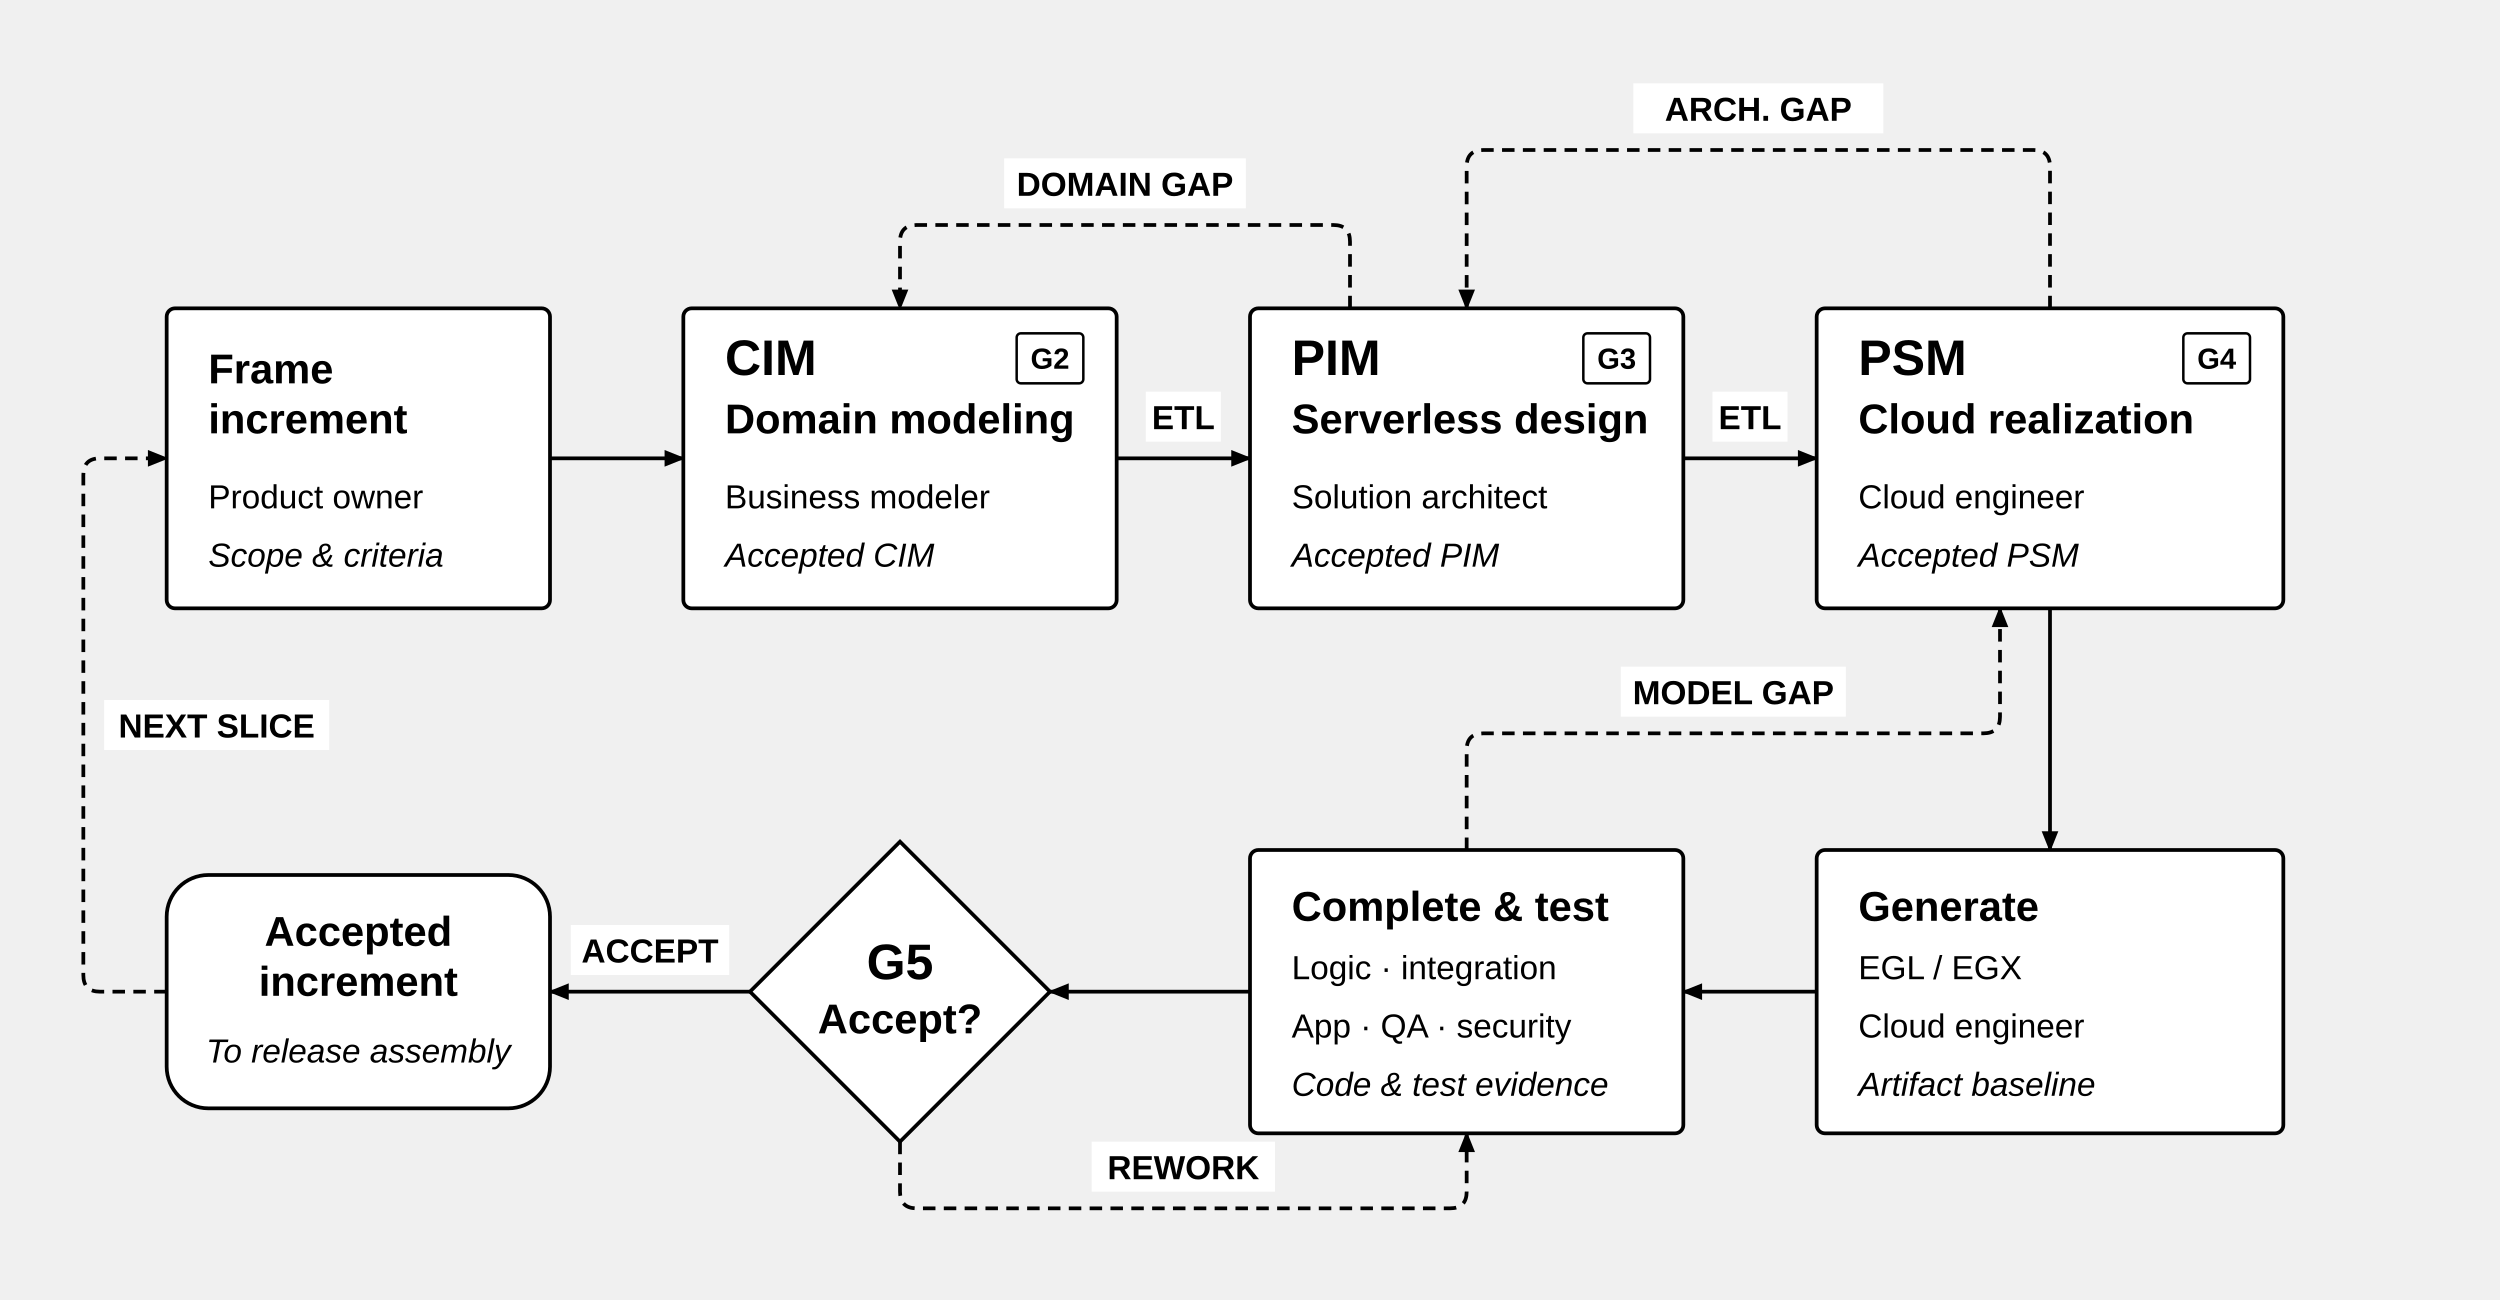
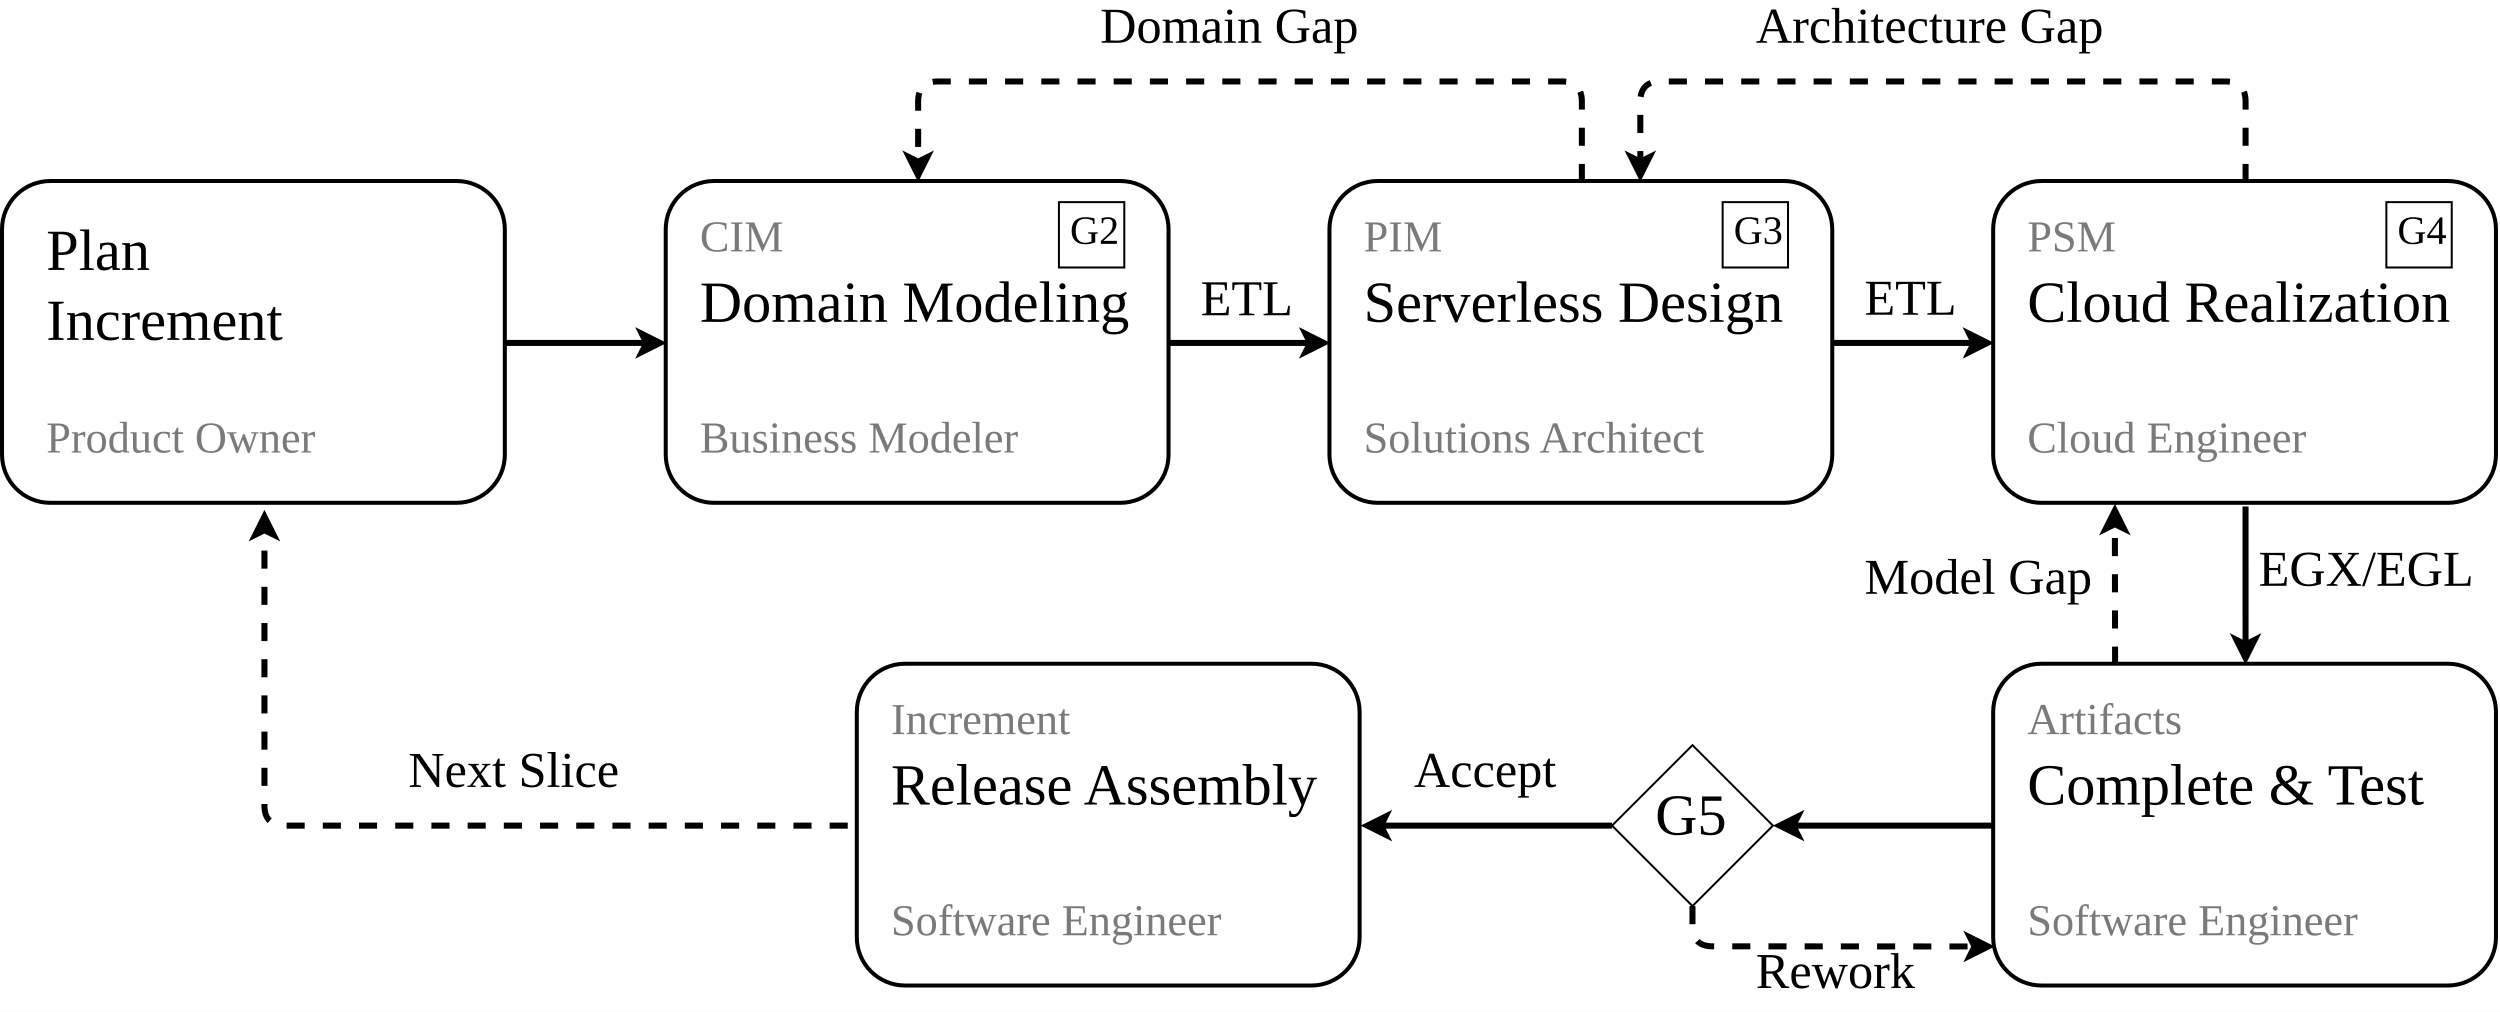
- <svg xmlns="http://www.w3.org/2000/svg" style="background: #fff" width="1200" height="624" viewBox="0 0 1200 624" role="img" aria-labelledby="modriss-increment-title modriss-increment-desc" id="modriss-increment-root">
-   <defs>
-     <style>#modriss-increment-root { color: #000; font-family: Arial, Helvetica, sans-serif; }
-       #modriss-increment-root .diagram-container { overflow-x: auto; }
-       #modriss-increment-root .step { fill: #fff; stroke: #000; stroke-width: 1.8; }
-       #modriss-increment-root .gate-badge { fill: #fff; stroke: #000; stroke-width: 1.2; }
-       #modriss-increment-root .edge { fill: none; stroke: #000; stroke-width: 1.8; stroke-linejoin: round; marker-end: url(#modriss-increment-arrow); }
-       #modriss-increment-root .feedback { stroke-dasharray: 6 4; }
-       #modriss-increment-root .label-mask { fill: #fff; }
-       #modriss-increment-root text { fill: #000; font-family: Arial, Helvetica, sans-serif; }
-       #modriss-increment-root .model-name { font-size: 24px; font-weight: 700; }
-       #modriss-increment-root .node-name { font-size: 20px; font-weight: 600; }
-       #modriss-increment-root .role, #modriss-increment-root .output, #modriss-increment-root .tool { font-size: 16px; }
-       #modriss-increment-root .output { font-style: italic; }
-       #modriss-increment-root .gate { font-size: 14px; font-weight: 600; }
-       #modriss-increment-root .arrow-label { font-size: 16px; font-weight: 600; }
-       @media print {
- #modriss-increment-root .diagram-container { overflow-x: visible; }
- }</style>
-     <marker id="modriss-increment-arrow" viewBox="0 0 10 8" refX="9" refY="4" markerWidth="10" markerHeight="8" markerUnits="userSpaceOnUse" orient="auto">
-       <path d="M 0 0 L 10 4 L 0 8 Z" fill="#000" />
-     </marker>
-   </defs>
-   <g data-layer="connections">
-     <path class="edge" data-from="frame" data-to="cim" d="M 264 220 H 328" />
-     <path class="edge" data-from="cim" data-to="pim" data-tool="ETL" d="M 536 220 H 600" />
-     <path class="edge" data-from="pim" data-to="psm" data-tool="ETL" d="M 808 220 H 872" />
-     <path class="edge" data-from="psm" data-to="generate" d="M 984 292 V 408" />
-     <path class="edge" data-from="generate" data-to="complete" d="M 872 476 H 808" />
-     <path class="edge" data-from="complete" data-to="review" d="M 600 476 H 504" />
-     <path class="edge" data-from="review" data-to="accepted" data-outcome="accepted" d="M 360 476 H 264" />
-     <path class="edge feedback" data-from="accepted" data-to="frame" data-relation="next-slice" d="M 80 476 H 48 Q 40 476 40 468 V 228 Q 40 220 48 220 H 80" />
-     <path class="edge feedback" data-from="pim" data-to="cim" data-relation="domain-gap" d="M 648 148 V 116 Q 648 108 640 108 H 440 Q 432 108 432 116 V 148" />
-     <path class="edge feedback" data-from="psm" data-to="pim" data-relation="architecture-gap" d="M 984 148 V 80 Q 984 72 976 72 H 712 Q 704 72 704 80 V 148" />
-     <path class="edge feedback" data-from="complete" data-to="psm" data-relation="model-gap" d="M 704 408 V 360 Q 704 352 712 352 H 952 Q 960 352 960 344 V 292" />
-     <path class="edge feedback" data-from="review" data-to="complete" data-outcome="rework" d="M 432 548 V 572 Q 432 580 440 580 H 696 Q 704 580 704 572 V 544" />
-   </g>
-   <g data-layer="connection-labels">
-     <rect class="label-mask" x="550" y="188" width="36" height="24" />
-     <text class="arrow-label" x="568" y="206" text-anchor="middle">ETL</text>
-     <rect class="label-mask" x="822" y="188" width="36" height="24" />
-     <text class="arrow-label" x="840" y="206" text-anchor="middle">ETL</text>
-     <rect class="label-mask" x="482" y="76" width="116" height="24" />
-     <text class="arrow-label" x="540" y="94" text-anchor="middle">DOMAIN GAP</text>
-     <rect class="label-mask" x="784" y="40" width="120" height="24" />
-     <text class="arrow-label" x="844" y="58" text-anchor="middle">ARCH. GAP</text>
-     <rect class="label-mask" x="778" y="320" width="108" height="24" />
-     <text class="arrow-label" x="832" y="338" text-anchor="middle">MODEL GAP</text>
-     <rect class="label-mask" x="274" y="444" width="76" height="24" />
-     <text class="arrow-label" x="312" y="462" text-anchor="middle">ACCEPT</text>
-     <rect class="label-mask" x="524" y="548" width="88" height="24" />
-     <text class="arrow-label" x="568" y="566" text-anchor="middle">REWORK</text>
-     <rect class="label-mask" x="50" y="336" width="108" height="24" />
-     <text class="arrow-label" x="104" y="354" text-anchor="middle">NEXT SLICE</text>
-   </g>
-   <g data-node="frame">
-     <rect class="step" x="80" y="148" width="184" height="144" rx="4" />
-     <text class="node-name" x="100" y="184">Frame</text>
-     <text class="node-name" x="100" y="208">increment</text>
-     <text class="role" x="100" y="244">Product owner</text>
-     <text class="output" x="100" y="272">Scope &amp; criteria</text>
-   </g>
-   <g data-node="cim">
-     <rect class="step" x="328" y="148" width="208" height="144" rx="4" />
-     <rect class="gate-badge" x="488" y="160" width="32" height="24" rx="2" />
-     <text class="gate" x="504" y="177" text-anchor="middle">G2</text>
-     <text class="model-name" x="348" y="180">CIM</text>
-     <text class="node-name" x="348" y="208">Domain modeling</text>
-     <text class="role" x="348" y="244">Business modeler</text>
-     <text class="output" x="348" y="272">Accepted CIM</text>
-   </g>
-   <g data-node="pim">
-     <rect class="step" x="600" y="148" width="208" height="144" rx="4" />
-     <rect class="gate-badge" x="760" y="160" width="32" height="24" rx="2" />
-     <text class="gate" x="776" y="177" text-anchor="middle">G3</text>
-     <text class="model-name" x="620" y="180">PIM</text>
-     <text class="node-name" x="620" y="208">Serverless design</text>
-     <text class="role" x="620" y="244">Solution architect</text>
-     <text class="output" x="620" y="272">Accepted PIM</text>
-   </g>
-   <g data-node="psm">
-     <rect class="step" x="872" y="148" width="224" height="144" rx="4" />
-     <rect class="gate-badge" x="1048" y="160" width="32" height="24" rx="2" />
-     <text class="gate" x="1064" y="177" text-anchor="middle">G4</text>
-     <text class="model-name" x="892" y="180">PSM</text>
-     <text class="node-name" x="892" y="208">Cloud realization</text>
-     <text class="role" x="892" y="244">Cloud engineer</text>
-     <text class="output" x="892" y="272">Accepted PSM</text>
-   </g>
-   <g data-node="generate">
-     <rect class="step" x="872" y="408" width="224" height="136" rx="4" />
-     <text class="node-name" x="892" y="442">Generate</text>
-     <text class="tool" x="892" y="470">EGL / EGX</text>
-     <text class="role" x="892" y="498">Cloud engineer</text>
-     <text class="output" x="892" y="526">Artifact baseline</text>
-   </g>
-   <g data-node="complete">
-     <rect class="step" x="600" y="408" width="208" height="136" rx="4" />
-     <text class="node-name" x="620" y="442">Complete &amp; test</text>
-     <text class="tool" x="620" y="470">Logic · integration</text>
-     <text class="role" x="620" y="498">App · QA · security</text>
-     <text class="output" x="620" y="526">Code &amp; test evidence</text>
-   </g>
-   <g data-node="review">
-     <path class="step" d="M 432 404 L 504 476 L 432 548 L 360 476 Z" />
-     <text class="model-name" x="432" y="470" text-anchor="middle">G5</text>
-     <text class="node-name" x="432" y="496" text-anchor="middle">Accept?</text>
-   </g>
-   <g data-node="accepted">
-     <rect class="step" x="80" y="420" width="184" height="112" rx="20" />
-     <text class="node-name" x="172" y="454" text-anchor="middle">Accepted</text>
-     <text class="node-name" x="172" y="478" text-anchor="middle">increment</text>
-     <text class="output" x="172" y="510" text-anchor="middle">To release assembly</text>
+ <svg xmlns="http://www.w3.org/2000/svg" style="background: #ffffff; background-color: var(--ge-adaptive-bg, #ffffff); color-scheme: light dark;" version="1.1" width="1243px" height="503px" viewBox="0 0 1243 503" id="ge-svg-MyqZSzXNLNjMCAy14No3">
+   <style type="text/css">@supports (color: light-dark(#000, #fff)) { #ge-svg-MyqZSzXNLNjMCAy14No3 { --ge-adaptive-bg: light-dark(#ffffff, var(--ge-dark-color, #121212)); --ge-adaptive-fg: light-dark(#000000, var(--ge-light-color, #ffffff)); } }</style>
+   <defs />
+   <rect fill="#ffffff" width="100%" height="100%" x="0" y="0" style="fill: var(--ge-adaptive-bg, #ffffff);" />
+   <g>
+     <g data-cell-id="0">
+       <g data-cell-id="1">
+         <g data-cell-id="CxVD2gDG1-naTbwCXHJp-3">
+           <g>
+             <rect x="1" y="90" width="250" height="160" rx="24" ry="24" fill="#ffffff" stroke="#000000" stroke-width="2" pointer-events="all" style="fill: var(--ge-adaptive-bg, #ffffff); stroke: var(--ge-adaptive-fg, #000000);" />
+           </g>
+         </g>
+         <g data-cell-id="CxVD2gDG1-naTbwCXHJp-4">
+           <g>
+             <rect x="21" y="110" width="120" height="60" fill="none" stroke="none" pointer-events="all" />
+           </g>
+           <g>
+             <g fill="#000000" font-family="Helvetica" text-anchor="start" data-blockTextHeight="69.600096" data-htmlContentWidth="117.54345703125" font-size="12px" style="fill: var(--ge-adaptive-fg, #000000);">
+               <g transform="translate(23,105.2) scale(1)">
+                 <text y="29" x="0">
+                   <tspan style="font-size: 2.417em; font-family: &quot;Times New Roman&quot;;">Plan</tspan>
+                 </text>
+                 <text y="63.8" x="0">
+                   <tspan style="font-size: 2.417em; font-family: &quot;Times New Roman&quot;;">Increment</tspan>
+                 </text>
+               </g>
+             </g>
+           </g>
+         </g>
+         <g data-cell-id="5KeL0GmKxScwDh1uFpp2-1">
+           <g>
+             <rect x="21" y="190" width="180" height="60" fill="none" stroke="none" pointer-events="all" />
+           </g>
+           <g>
+             <g fill="#7A7A7A" font-family="Helvetica" text-anchor="start" font-size="12px" style="fill: light-dark(rgb(122, 122, 122), rgb(132, 132, 132));">
+               <g transform="translate(23,225) scale(1)">
+                 <text>
+                   <tspan style="font-size: 1.833em; font-family: &quot;Times New Roman&quot;;">
+                     <tspan>Product Owner</tspan>
+                   </tspan>
+                 </text>
+               </g>
+             </g>
+           </g>
+         </g>
+         <g data-cell-id="5KeL0GmKxScwDh1uFpp2-2">
+           <g>
+             <rect x="331" y="90" width="250" height="160" rx="24" ry="24" fill="#ffffff" stroke="#000000" stroke-width="2" pointer-events="all" style="fill: var(--ge-adaptive-bg, #ffffff); stroke: var(--ge-adaptive-fg, #000000);" />
+           </g>
+         </g>
+         <g data-cell-id="5KeL0GmKxScwDh1uFpp2-3">
+           <g>
+             <rect x="346" y="125" width="220" height="60" fill="none" stroke="none" pointer-events="all" />
+           </g>
+           <g>
+             <g fill="#000000" font-family="Helvetica" text-anchor="start" font-size="12px" style="fill: var(--ge-adaptive-fg, #000000);">
+               <g transform="translate(348,160) scale(1)">
+                 <text>
+                   <tspan style="font-size: 2.417em; font-family: &quot;Times New Roman&quot;;">
+                     <tspan>Domain Modeling</tspan>
+                   </tspan>
+                 </text>
+               </g>
+             </g>
+           </g>
+         </g>
+         <g data-cell-id="5KeL0GmKxScwDh1uFpp2-5">
+           <g>
+             <rect x="346" y="100" width="45" height="40" fill="none" stroke="none" pointer-events="all" />
+           </g>
+           <g>
+             <g fill="#7A7A7A" font-family="Helvetica" text-anchor="start" font-size="12px" style="fill: light-dark(rgb(122, 122, 122), rgb(132, 132, 132));">
+               <g transform="translate(348,125) scale(1)">
+                 <text>
+                   <tspan style="font-size: 1.833em; font-family: &quot;Times New Roman&quot;;">
+                     <tspan>CIM</tspan>
+                   </tspan>
+                 </text>
+               </g>
+             </g>
+           </g>
+         </g>
+         <g data-cell-id="5KeL0GmKxScwDh1uFpp2-6">
+           <g>
+             <rect x="346" y="190" width="180" height="60" fill="none" stroke="none" pointer-events="all" />
+           </g>
+           <g>
+             <g fill="#7A7A7A" font-family="Helvetica" text-anchor="start" font-size="12px" style="fill: light-dark(rgb(122, 122, 122), rgb(132, 132, 132));">
+               <g transform="translate(348,225) scale(1)">
+                 <text>
+                   <tspan style="font-size: 1.833em; font-family: &quot;Times New Roman&quot;;">
+                     <tspan>Business Modeler</tspan>
+                   </tspan>
+                 </text>
+               </g>
+             </g>
+           </g>
+         </g>
+         <g data-cell-id="5KeL0GmKxScwDh1uFpp2-7">
+           <g transform="translate(0.5,0.5)">
+             <rect x="526" y="100" width="32.5" height="32.5" fill="#ffffff" stroke="#000000" pointer-events="all" style="fill: var(--ge-adaptive-bg, #ffffff); stroke: var(--ge-adaptive-fg, #000000);" />
+           </g>
+         </g>
+         <g data-cell-id="5KeL0GmKxScwDh1uFpp2-8">
+           <g>
+             <rect x="530" y="100" width="25" height="32.5" fill="none" stroke="none" pointer-events="all" />
+           </g>
+           <g>
+             <g fill="#000000" font-family="Helvetica" text-anchor="start" font-size="12px" style="fill: var(--ge-adaptive-fg, #000000);">
+               <g transform="translate(532,121.25) scale(1)">
+                 <text>
+                   <tspan style="font-size: 1.667em; font-family: &quot;Times New Roman&quot;;">
+                     <tspan>G2</tspan>
+                   </tspan>
+                 </text>
+               </g>
+             </g>
+           </g>
+         </g>
+         <g data-cell-id="5KeL0GmKxScwDh1uFpp2-9">
+           <g>
+             <rect x="661" y="90" width="250" height="160" rx="24" ry="24" fill="#ffffff" stroke="#000000" stroke-width="2" pointer-events="all" style="fill: var(--ge-adaptive-bg, #ffffff); stroke: var(--ge-adaptive-fg, #000000);" />
+           </g>
+         </g>
+         <g data-cell-id="5KeL0GmKxScwDh1uFpp2-10">
+           <g>
+             <rect x="676" y="125" width="220" height="60" fill="none" stroke="none" pointer-events="all" />
+           </g>
+           <g>
+             <g fill="#000000" font-family="Helvetica" text-anchor="start" font-size="12px" style="fill: var(--ge-adaptive-fg, #000000);">
+               <g transform="translate(678,160) scale(1)">
+                 <text>
+                   <tspan style="font-size: 2.417em; font-family: &quot;Times New Roman&quot;;">
+                     <tspan>Serverless Design</tspan>
+                   </tspan>
+                 </text>
+               </g>
+             </g>
+           </g>
+         </g>
+         <g data-cell-id="5KeL0GmKxScwDh1uFpp2-11">
+           <g>
+             <rect x="676" y="100" width="45" height="40" fill="none" stroke="none" pointer-events="all" />
+           </g>
+           <g>
+             <g fill="#7A7A7A" font-family="Helvetica" text-anchor="start" font-size="12px" style="fill: light-dark(rgb(122, 122, 122), rgb(132, 132, 132));">
+               <g transform="translate(678,125) scale(1)">
+                 <text>
+                   <tspan style="font-size: 1.833em; font-family: &quot;Times New Roman&quot;;">
+                     <tspan>PIM</tspan>
+                   </tspan>
+                 </text>
+               </g>
+             </g>
+           </g>
+         </g>
+         <g data-cell-id="5KeL0GmKxScwDh1uFpp2-12">
+           <g>
+             <rect x="676" y="190" width="180" height="60" fill="none" stroke="none" pointer-events="all" />
+           </g>
+           <g>
+             <g fill="#7A7A7A" font-family="Helvetica" text-anchor="start" font-size="12px" style="fill: light-dark(rgb(122, 122, 122), rgb(132, 132, 132));">
+               <g transform="translate(678,225) scale(1)">
+                 <text>
+                   <tspan style="font-size: 1.833em; font-family: &quot;Times New Roman&quot;;">
+                     <tspan>Solutions Architect</tspan>
+                   </tspan>
+                 </text>
+               </g>
+             </g>
+           </g>
+         </g>
+         <g data-cell-id="5KeL0GmKxScwDh1uFpp2-13">
+           <g transform="translate(0.5,0.5)">
+             <rect x="856" y="100" width="32.5" height="32.5" fill="#ffffff" stroke="#000000" pointer-events="all" style="fill: var(--ge-adaptive-bg, #ffffff); stroke: var(--ge-adaptive-fg, #000000);" />
+           </g>
+         </g>
+         <g data-cell-id="5KeL0GmKxScwDh1uFpp2-14">
+           <g>
+             <rect x="860" y="100" width="25" height="32.5" fill="none" stroke="none" pointer-events="all" />
+           </g>
+           <g>
+             <g fill="#000000" font-family="Helvetica" text-anchor="start" font-size="12px" style="fill: var(--ge-adaptive-fg, #000000);">
+               <g transform="translate(862,121.25) scale(1)">
+                 <text>
+                   <tspan style="font-size: 1.667em; font-family: &quot;Times New Roman&quot;;">
+                     <tspan>G3</tspan>
+                   </tspan>
+                 </text>
+               </g>
+             </g>
+           </g>
+         </g>
+         <g data-cell-id="5KeL0GmKxScwDh1uFpp2-15">
+           <g transform="translate(0.5,0.5)">
+             <path d="M 251 170 L 320.9 170" fill="none" stroke="#000000" stroke-width="3" stroke-miterlimit="10" pointer-events="stroke" style="stroke: var(--ge-adaptive-fg, #000000);" />
+             <path d="M 327.65 170 L 318.65 174.5 L 320.9 170 L 318.65 165.5 Z" fill="#000000" stroke="#000000" stroke-width="3" stroke-miterlimit="10" pointer-events="all" style="fill: var(--ge-adaptive-fg, #000000); stroke: var(--ge-adaptive-fg, #000000);" />
+           </g>
+         </g>
+         <g data-cell-id="5KeL0GmKxScwDh1uFpp2-16">
+           <g transform="translate(0.5,0.5)">
+             <path d="M 581 170 L 650.9 170" fill="none" stroke="#000000" stroke-width="3" stroke-miterlimit="10" pointer-events="stroke" style="stroke: var(--ge-adaptive-fg, #000000);" />
+             <path d="M 657.65 170 L 648.65 174.5 L 650.9 170 L 648.65 165.5 Z" fill="#000000" stroke="#000000" stroke-width="3" stroke-miterlimit="10" pointer-events="all" style="fill: var(--ge-adaptive-fg, #000000); stroke: var(--ge-adaptive-fg, #000000);" />
+           </g>
+         </g>
+         <g data-cell-id="5KeL0GmKxScwDh1uFpp2-17">
+           <g>
+             <rect x="595" y="135.5" width="40" height="32.5" fill="none" stroke="none" pointer-events="all" />
+           </g>
+           <g>
+             <g fill="#000000" font-family="Helvetica" text-anchor="start" font-size="12px" style="fill: var(--ge-adaptive-fg, #000000);">
+               <g transform="translate(597,156.75) scale(1)">
+                 <text>
+                   <tspan style="font-size: 2.083em; font-family: &quot;Times New Roman&quot;;">
+                     <tspan>ETL</tspan>
+                   </tspan>
+                 </text>
+               </g>
+             </g>
+           </g>
+         </g>
+         <g data-cell-id="5KeL0GmKxScwDh1uFpp2-18">
+           <g>
+             <rect x="991" y="90" width="250" height="160" rx="24" ry="24" fill="#ffffff" stroke="#000000" stroke-width="2" pointer-events="all" style="fill: var(--ge-adaptive-bg, #ffffff); stroke: var(--ge-adaptive-fg, #000000);" />
+           </g>
+         </g>
+         <g data-cell-id="5KeL0GmKxScwDh1uFpp2-19">
+           <g>
+             <rect x="1006" y="125" width="220" height="60" fill="none" stroke="none" pointer-events="all" />
+           </g>
+           <g>
+             <g fill="#000000" font-family="Helvetica" text-anchor="start" font-size="12px" style="fill: var(--ge-adaptive-fg, #000000);">
+               <g transform="translate(1008,160) scale(1)">
+                 <text>
+                   <tspan style="font-size: 2.417em; font-family: &quot;Times New Roman&quot;;">
+                     <tspan>Cloud Realization</tspan>
+                   </tspan>
+                 </text>
+               </g>
+             </g>
+           </g>
+         </g>
+         <g data-cell-id="5KeL0GmKxScwDh1uFpp2-20">
+           <g>
+             <rect x="1006" y="100" width="45" height="40" fill="none" stroke="none" pointer-events="all" />
+           </g>
+           <g>
+             <g fill="#7A7A7A" font-family="Helvetica" text-anchor="start" font-size="12px" style="fill: light-dark(rgb(122, 122, 122), rgb(132, 132, 132));">
+               <g transform="translate(1008,125) scale(1)">
+                 <text>
+                   <tspan style="font-size: 1.833em; font-family: &quot;Times New Roman&quot;;">
+                     <tspan>PSM</tspan>
+                   </tspan>
+                 </text>
+               </g>
+             </g>
+           </g>
+         </g>
+         <g data-cell-id="5KeL0GmKxScwDh1uFpp2-21">
+           <g>
+             <rect x="1006" y="190" width="180" height="60" fill="none" stroke="none" pointer-events="all" />
+           </g>
+           <g>
+             <g fill="#7A7A7A" font-family="Helvetica" text-anchor="start" font-size="12px" style="fill: light-dark(rgb(122, 122, 122), rgb(132, 132, 132));">
+               <g transform="translate(1008,225) scale(1)">
+                 <text>
+                   <tspan style="font-size: 1.833em; font-family: &quot;Times New Roman&quot;;">
+                     <tspan>Cloud Engineer</tspan>
+                   </tspan>
+                 </text>
+               </g>
+             </g>
+           </g>
+         </g>
+         <g data-cell-id="5KeL0GmKxScwDh1uFpp2-22">
+           <g transform="translate(0.5,0.5)">
+             <rect x="1186" y="100" width="32.5" height="32.5" fill="#ffffff" stroke="#000000" pointer-events="all" style="fill: var(--ge-adaptive-bg, #ffffff); stroke: var(--ge-adaptive-fg, #000000);" />
+           </g>
+         </g>
+         <g data-cell-id="5KeL0GmKxScwDh1uFpp2-23">
+           <g>
+             <rect x="1190" y="100" width="25" height="32.5" fill="none" stroke="none" pointer-events="all" />
+           </g>
+           <g>
+             <g fill="#000000" font-family="Helvetica" text-anchor="start" font-size="12px" style="fill: var(--ge-adaptive-fg, #000000);">
+               <g transform="translate(1192,121.25) scale(1)">
+                 <text>
+                   <tspan style="font-size: 1.667em; font-family: &quot;Times New Roman&quot;;">
+                     <tspan>G4</tspan>
+                   </tspan>
+                 </text>
+               </g>
+             </g>
+           </g>
+         </g>
+         <g data-cell-id="5KeL0GmKxScwDh1uFpp2-24">
+           <g transform="translate(0.5,0.5)">
+             <path d="M 911 170 L 980.9 170" fill="none" stroke="#000000" stroke-width="3" stroke-miterlimit="10" pointer-events="stroke" style="stroke: var(--ge-adaptive-fg, #000000);" />
+             <path d="M 987.65 170 L 978.65 174.5 L 980.9 170 L 978.65 165.5 Z" fill="#000000" stroke="#000000" stroke-width="3" stroke-miterlimit="10" pointer-events="all" style="fill: var(--ge-adaptive-fg, #000000); stroke: var(--ge-adaptive-fg, #000000);" />
+           </g>
+         </g>
+         <g data-cell-id="5KeL0GmKxScwDh1uFpp2-25">
+           <g>
+             <rect x="925" y="135.25" width="40" height="32.5" fill="none" stroke="none" pointer-events="all" />
+           </g>
+           <g>
+             <g fill="#000000" font-family="Helvetica" text-anchor="start" font-size="12px" style="fill: var(--ge-adaptive-fg, #000000);">
+               <g transform="translate(927,156.5) scale(1)">
+                 <text>
+                   <tspan style="font-size: 2.083em; font-family: &quot;Times New Roman&quot;;">
+                     <tspan>ETL</tspan>
+                   </tspan>
+                 </text>
+               </g>
+             </g>
+           </g>
+         </g>
+         <g data-cell-id="5KeL0GmKxScwDh1uFpp2-26">
+           <g transform="translate(0.5,0.5)">
+             <path d="M 786 90 L 786 50 Q 786 40 776 40 L 466 40 Q 456 40 456 50 L 456 79.9" fill="none" stroke="#000000" stroke-width="3" stroke-miterlimit="10" stroke-dasharray="9 9" pointer-events="stroke" style="stroke: var(--ge-adaptive-fg, #000000);" />
+             <path d="M 456 86.65 L 451.5 77.65 L 456 79.9 L 460.5 77.65 Z" fill="#000000" stroke="#000000" stroke-width="3" stroke-miterlimit="10" pointer-events="all" style="fill: var(--ge-adaptive-fg, #000000); stroke: var(--ge-adaptive-fg, #000000);" />
+           </g>
+         </g>
+         <g data-cell-id="5KeL0GmKxScwDh1uFpp2-27">
+           <g>
+             <rect x="545" y="0" width="140" height="32.5" fill="none" stroke="none" pointer-events="all" />
+           </g>
+           <g>
+             <g fill="#000000" font-family="Helvetica" text-anchor="start" font-size="12px" style="fill: var(--ge-adaptive-fg, #000000);">
+               <g transform="translate(547,21.25) scale(1)">
+                 <text>
+                   <tspan style="font-size: 2.083em; font-family: &quot;Times New Roman&quot;;">
+                     <tspan>Domain Gap</tspan>
+                   </tspan>
+                 </text>
+               </g>
+             </g>
+           </g>
+         </g>
+         <g data-cell-id="5KeL0GmKxScwDh1uFpp2-28">
+           <g transform="translate(0.5,0.5)">
+             <path d="M 1116 90 L 1116 50 Q 1116 40 1106 40 L 825.07 40 Q 815.07 40 815.07 50 L 815.07 79.9" fill="none" stroke="#000000" stroke-width="3" stroke-miterlimit="10" stroke-dasharray="9 9" pointer-events="stroke" style="stroke: var(--ge-adaptive-fg, #000000);" />
+             <path d="M 815.07 86.65 L 810.57 77.65 L 815.07 79.9 L 819.57 77.65 Z" fill="#000000" stroke="#000000" stroke-width="3" stroke-miterlimit="10" pointer-events="all" style="fill: var(--ge-adaptive-fg, #000000); stroke: var(--ge-adaptive-fg, #000000);" />
+           </g>
+         </g>
+         <g data-cell-id="5KeL0GmKxScwDh1uFpp2-29">
+           <g>
+             <rect x="871" y="0" width="180" height="32.5" fill="none" stroke="none" pointer-events="all" />
+           </g>
+           <g>
+             <g fill="#000000" font-family="Helvetica" text-anchor="start" font-size="12px" style="fill: var(--ge-adaptive-fg, #000000);">
+               <g transform="translate(873,21.25) scale(1)">
+                 <text>
+                   <tspan style="font-size: 2.083em; font-family: &quot;Times New Roman&quot;;">
+                     <tspan>Architecture Gap</tspan>
+                   </tspan>
+                 </text>
+               </g>
+             </g>
+           </g>
+         </g>
+         <g data-cell-id="5KeL0GmKxScwDh1uFpp2-30">
+           <g>
+             <rect x="991" y="330" width="250" height="160" rx="24" ry="24" fill="#ffffff" stroke="#000000" stroke-width="2" pointer-events="all" style="fill: var(--ge-adaptive-bg, #ffffff); stroke: var(--ge-adaptive-fg, #000000);" />
+           </g>
+         </g>
+         <g data-cell-id="5KeL0GmKxScwDh1uFpp2-31">
+           <g>
+             <rect x="1006" y="365" width="220" height="60" fill="none" stroke="none" pointer-events="all" />
+           </g>
+           <g>
+             <g fill="#000000" font-family="Helvetica" text-anchor="start" font-size="12px" style="fill: var(--ge-adaptive-fg, #000000);">
+               <g transform="translate(1008,400) scale(1)">
+                 <text>
+                   <tspan style="font-family: &quot;Times New Roman&quot;;">
+                     <tspan style="font-size: 2.417em;">
+                       <tspan>Complete &amp; Test</tspan>
+                     </tspan>
+                   </tspan>
+                 </text>
+               </g>
+             </g>
+           </g>
+         </g>
+         <g data-cell-id="5KeL0GmKxScwDh1uFpp2-32">
+           <g>
+             <rect x="1006" y="340" width="45" height="40" fill="none" stroke="none" pointer-events="all" />
+           </g>
+           <g>
+             <g fill="#7A7A7A" font-family="Helvetica" text-anchor="start" font-size="12px" style="fill: light-dark(rgb(122, 122, 122), rgb(132, 132, 132));">
+               <g transform="translate(1008,365) scale(1)">
+                 <text>
+                   <tspan style="font-size: 1.833em; font-family: &quot;Times New Roman&quot;;">
+                     <tspan>Artifacts</tspan>
+                   </tspan>
+                 </text>
+               </g>
+             </g>
+           </g>
+         </g>
+         <g data-cell-id="5KeL0GmKxScwDh1uFpp2-33">
+           <g>
+             <rect x="1006" y="430" width="180" height="60" fill="none" stroke="none" pointer-events="all" />
+           </g>
+           <g>
+             <g fill="#7A7A7A" font-family="Helvetica" text-anchor="start" font-size="12px" style="fill: light-dark(rgb(122, 122, 122), rgb(132, 132, 132));">
+               <g transform="translate(1008,465) scale(1)">
+                 <text>
+                   <tspan style="font-size: 1.833em; font-family: &quot;Times New Roman&quot;;">
+                     <tspan>Software Engineer</tspan>
+                   </tspan>
+                 </text>
+               </g>
+             </g>
+           </g>
+         </g>
+         <g data-cell-id="5KeL0GmKxScwDh1uFpp2-36">
+           <g transform="translate(0.5,0.5)">
+             <path d="M 1115.98 251.32 L 1115.99 319.9" fill="none" stroke="#000000" stroke-width="3" stroke-miterlimit="10" pointer-events="stroke" style="stroke: var(--ge-adaptive-fg, #000000);" />
+             <path d="M 1115.99 326.65 L 1111.49 317.65 L 1115.99 319.9 L 1120.49 317.65 Z" fill="#000000" stroke="#000000" stroke-width="3" stroke-miterlimit="10" pointer-events="all" style="fill: var(--ge-adaptive-fg, #000000); stroke: var(--ge-adaptive-fg, #000000);" />
+           </g>
+         </g>
+         <g data-cell-id="5KeL0GmKxScwDh1uFpp2-37">
+           <g>
+             <rect x="1121" y="270" width="110" height="32.5" fill="none" stroke="none" pointer-events="all" />
+           </g>
+           <g>
+             <g fill="#000000" font-family="Helvetica" text-anchor="start" font-size="12px" style="fill: var(--ge-adaptive-fg, #000000);">
+               <g transform="translate(1123,291.25) scale(1)">
+                 <text>
+                   <tspan style="font-size: 2.083em; font-family: &quot;Times New Roman&quot;;">
+                     <tspan>EGX/EGL</tspan>
+                   </tspan>
+                 </text>
+               </g>
+             </g>
+           </g>
+         </g>
+         <g data-cell-id="5KeL0GmKxScwDh1uFpp2-39">
+           <g transform="translate(0.5,0.5)">
+             <path d="M 1051.12 330 L 1051.02 260.1" fill="none" stroke="#000000" stroke-width="3" stroke-miterlimit="10" stroke-dasharray="9 9" pointer-events="stroke" style="stroke: var(--ge-adaptive-fg, #000000);" />
+             <path d="M 1051.01 253.35 L 1055.52 262.35 L 1051.02 260.1 L 1046.52 262.36 Z" fill="#000000" stroke="#000000" stroke-width="3" stroke-miterlimit="10" pointer-events="all" style="fill: var(--ge-adaptive-fg, #000000); stroke: var(--ge-adaptive-fg, #000000);" />
+           </g>
+         </g>
+         <g data-cell-id="5KeL0GmKxScwDh1uFpp2-40">
+           <g>
+             <rect x="925" y="274" width="130" height="32.5" fill="none" stroke="none" pointer-events="all" />
+           </g>
+           <g>
+             <g fill="#000000" font-family="Helvetica" text-anchor="start" font-size="12px" style="fill: var(--ge-adaptive-fg, #000000);">
+               <g transform="translate(927,295.25) scale(1)">
+                 <text>
+                   <tspan style="font-size: 2.083em; font-family: &quot;Times New Roman&quot;;">
+                     <tspan>Model Gap</tspan>
+                   </tspan>
+                 </text>
+               </g>
+             </g>
+           </g>
+         </g>
+         <g data-cell-id="5KeL0GmKxScwDh1uFpp2-41">
+           <g transform="translate(0.5,0.5)">
+             <path d="M 841 370 L 881 410 L 841 450 L 801 410 Z" fill="#ffffff" stroke="#000000" stroke-miterlimit="10" pointer-events="all" style="fill: var(--ge-adaptive-bg, #ffffff); stroke: var(--ge-adaptive-fg, #000000);" />
+           </g>
+         </g>
+         <g data-cell-id="5KeL0GmKxScwDh1uFpp2-42">
+           <g>
+             <rect x="821" y="390" width="40" height="40" fill="none" stroke="none" pointer-events="all" />
+           </g>
+           <g>
+             <g fill="#000000" font-family="Helvetica" text-anchor="start" font-size="12px" style="fill: var(--ge-adaptive-fg, #000000);">
+               <g transform="translate(823,415) scale(1)">
+                 <text>
+                   <tspan style="font-family: &quot;Times New Roman&quot;;">
+                     <tspan style="font-size: 2.417em;">
+                       <tspan>G5</tspan>
+                     </tspan>
+                   </tspan>
+                 </text>
+               </g>
+             </g>
+           </g>
+         </g>
+         <g data-cell-id="5KeL0GmKxScwDh1uFpp2-43">
+           <g transform="translate(0.5,0.5)">
+             <path d="M 991 410 L 891.1 410" fill="none" stroke="#000000" stroke-width="3" stroke-miterlimit="10" pointer-events="stroke" style="stroke: var(--ge-adaptive-fg, #000000);" />
+             <path d="M 884.35 410 L 893.35 405.5 L 891.1 410 L 893.35 414.5 Z" fill="#000000" stroke="#000000" stroke-width="3" stroke-miterlimit="10" pointer-events="all" style="fill: var(--ge-adaptive-fg, #000000); stroke: var(--ge-adaptive-fg, #000000);" />
+           </g>
+         </g>
+         <g data-cell-id="5KeL0GmKxScwDh1uFpp2-44">
+           <g transform="translate(0.5,0.5)">
+             <path d="M 841 450 L 841 460 Q 841 470 851 470.01 L 981.25 470.09" fill="none" stroke="#000000" stroke-width="3" stroke-miterlimit="10" stroke-dasharray="9 9" pointer-events="stroke" style="stroke: var(--ge-adaptive-fg, #000000);" />
+             <path d="M 988 470.1 L 979 474.59 L 981.25 470.09 L 979 465.59 Z" fill="#000000" stroke="#000000" stroke-width="3" stroke-miterlimit="10" pointer-events="all" style="fill: var(--ge-adaptive-fg, #000000); stroke: var(--ge-adaptive-fg, #000000);" />
+           </g>
+         </g>
+         <g data-cell-id="5KeL0GmKxScwDh1uFpp2-45">
+           <g>
+             <rect x="871" y="470" width="80" height="32.5" fill="none" stroke="none" pointer-events="all" />
+           </g>
+           <g>
+             <g fill="#000000" font-family="Helvetica" text-anchor="start" font-size="12px" style="fill: var(--ge-adaptive-fg, #000000);">
+               <g transform="translate(873,491.25) scale(1)">
+                 <text>
+                   <tspan style="font-size: 2.083em; font-family: &quot;Times New Roman&quot;;">
+                     <tspan>Rework</tspan>
+                   </tspan>
+                 </text>
+               </g>
+             </g>
+           </g>
+         </g>
+         <g data-cell-id="5KeL0GmKxScwDh1uFpp2-46">
+           <g>
+             <rect x="426" y="330" width="250" height="160" rx="24" ry="24" fill="#ffffff" stroke="#000000" stroke-width="2" pointer-events="all" style="fill: var(--ge-adaptive-bg, #ffffff); stroke: var(--ge-adaptive-fg, #000000);" />
+           </g>
+         </g>
+         <g data-cell-id="5KeL0GmKxScwDh1uFpp2-47">
+           <g>
+             <rect x="441" y="365" width="220" height="60" fill="none" stroke="none" pointer-events="all" />
+           </g>
+           <g>
+             <g fill="#000000" font-family="Helvetica" text-anchor="start" font-size="12px" style="fill: var(--ge-adaptive-fg, #000000);">
+               <g transform="translate(443,400) scale(1)">
+                 <text>
+                   <tspan style="font-family: &quot;Times New Roman&quot;;">
+                     <tspan style="font-size: 2.417em;">
+                       <tspan>Release Assembly</tspan>
+                     </tspan>
+                   </tspan>
+                 </text>
+               </g>
+             </g>
+           </g>
+         </g>
+         <g data-cell-id="5KeL0GmKxScwDh1uFpp2-48">
+           <g>
+             <rect x="441" y="340" width="101.25" height="40" fill="none" stroke="none" pointer-events="all" />
+           </g>
+           <g>
+             <g fill="#7A7A7A" font-family="Helvetica" text-anchor="start" font-size="12px" style="fill: light-dark(rgb(122, 122, 122), rgb(132, 132, 132));">
+               <g transform="translate(443,365) scale(1)">
+                 <text>
+                   <tspan style="font-size: 1.833em; font-family: &quot;Times New Roman&quot;;">
+                     <tspan>Increment</tspan>
+                   </tspan>
+                 </text>
+               </g>
+             </g>
+           </g>
+         </g>
+         <g data-cell-id="5KeL0GmKxScwDh1uFpp2-49">
+           <g>
+             <rect x="441" y="430" width="180" height="60" fill="none" stroke="none" pointer-events="all" />
+           </g>
+           <g>
+             <g fill="#7A7A7A" font-family="Helvetica" text-anchor="start" font-size="12px" style="fill: light-dark(rgb(122, 122, 122), rgb(132, 132, 132));">
+               <g transform="translate(443,465) scale(1)">
+                 <text>
+                   <tspan style="font-size: 1.833em; font-family: &quot;Times New Roman&quot;;">
+                     <tspan>Software Engineer</tspan>
+                   </tspan>
+                 </text>
+               </g>
+             </g>
+           </g>
+         </g>
+         <g data-cell-id="5KeL0GmKxScwDh1uFpp2-50">
+           <g transform="translate(0.5,0.5)">
+             <path d="M 801 410 L 686.1 410" fill="none" stroke="#000000" stroke-width="3" stroke-miterlimit="10" pointer-events="stroke" style="stroke: var(--ge-adaptive-fg, #000000);" />
+             <path d="M 679.35 410 L 688.35 405.5 L 686.1 410 L 688.35 414.5 Z" fill="#000000" stroke="#000000" stroke-width="3" stroke-miterlimit="10" pointer-events="all" style="fill: var(--ge-adaptive-fg, #000000); stroke: var(--ge-adaptive-fg, #000000);" />
+           </g>
+         </g>
+         <g data-cell-id="5KeL0GmKxScwDh1uFpp2-51">
+           <g>
+             <rect x="701" y="370" width="80" height="32.5" fill="none" stroke="none" pointer-events="all" />
+           </g>
+           <g>
+             <g fill="#000000" font-family="Helvetica" text-anchor="start" font-size="12px" style="fill: var(--ge-adaptive-fg, #000000);">
+               <g transform="translate(703,391.25) scale(1)">
+                 <text>
+                   <tspan style="font-size: 2.083em; font-family: &quot;Times New Roman&quot;;">
+                     <tspan>Accept</tspan>
+                   </tspan>
+                 </text>
+               </g>
+             </g>
+           </g>
+         </g>
+         <g data-cell-id="5KeL0GmKxScwDh1uFpp2-52">
+           <g transform="translate(0.5,0.5)">
+             <path d="M 421 410 L 140.98 410 Q 130.98 410 130.98 400 L 130.98 263.1" fill="none" stroke="#000000" stroke-width="3" stroke-miterlimit="10" stroke-dasharray="9 9" pointer-events="stroke" style="stroke: var(--ge-adaptive-fg, #000000);" />
+             <path d="M 130.98 256.35 L 135.48 265.35 L 130.98 263.1 L 126.48 265.35 Z" fill="#000000" stroke="#000000" stroke-width="3" stroke-miterlimit="10" pointer-events="all" style="fill: var(--ge-adaptive-fg, #000000); stroke: var(--ge-adaptive-fg, #000000);" />
+           </g>
+         </g>
+         <g data-cell-id="5KeL0GmKxScwDh1uFpp2-53">
+           <g>
+             <rect x="201" y="370" width="110" height="32.5" fill="none" stroke="none" pointer-events="all" />
+           </g>
+           <g>
+             <g fill="#000000" font-family="Helvetica" text-anchor="start" font-size="12px" style="fill: var(--ge-adaptive-fg, #000000);">
+               <g transform="translate(203,391.25) scale(1)">
+                 <text>
+                   <tspan style="font-size: 2.083em; font-family: &quot;Times New Roman&quot;;">
+                     <tspan>Next Slice</tspan>
+                   </tspan>
+                 </text>
+               </g>
+             </g>
+           </g>
+         </g>
+       </g>
+     </g>
  </g>
</svg>
